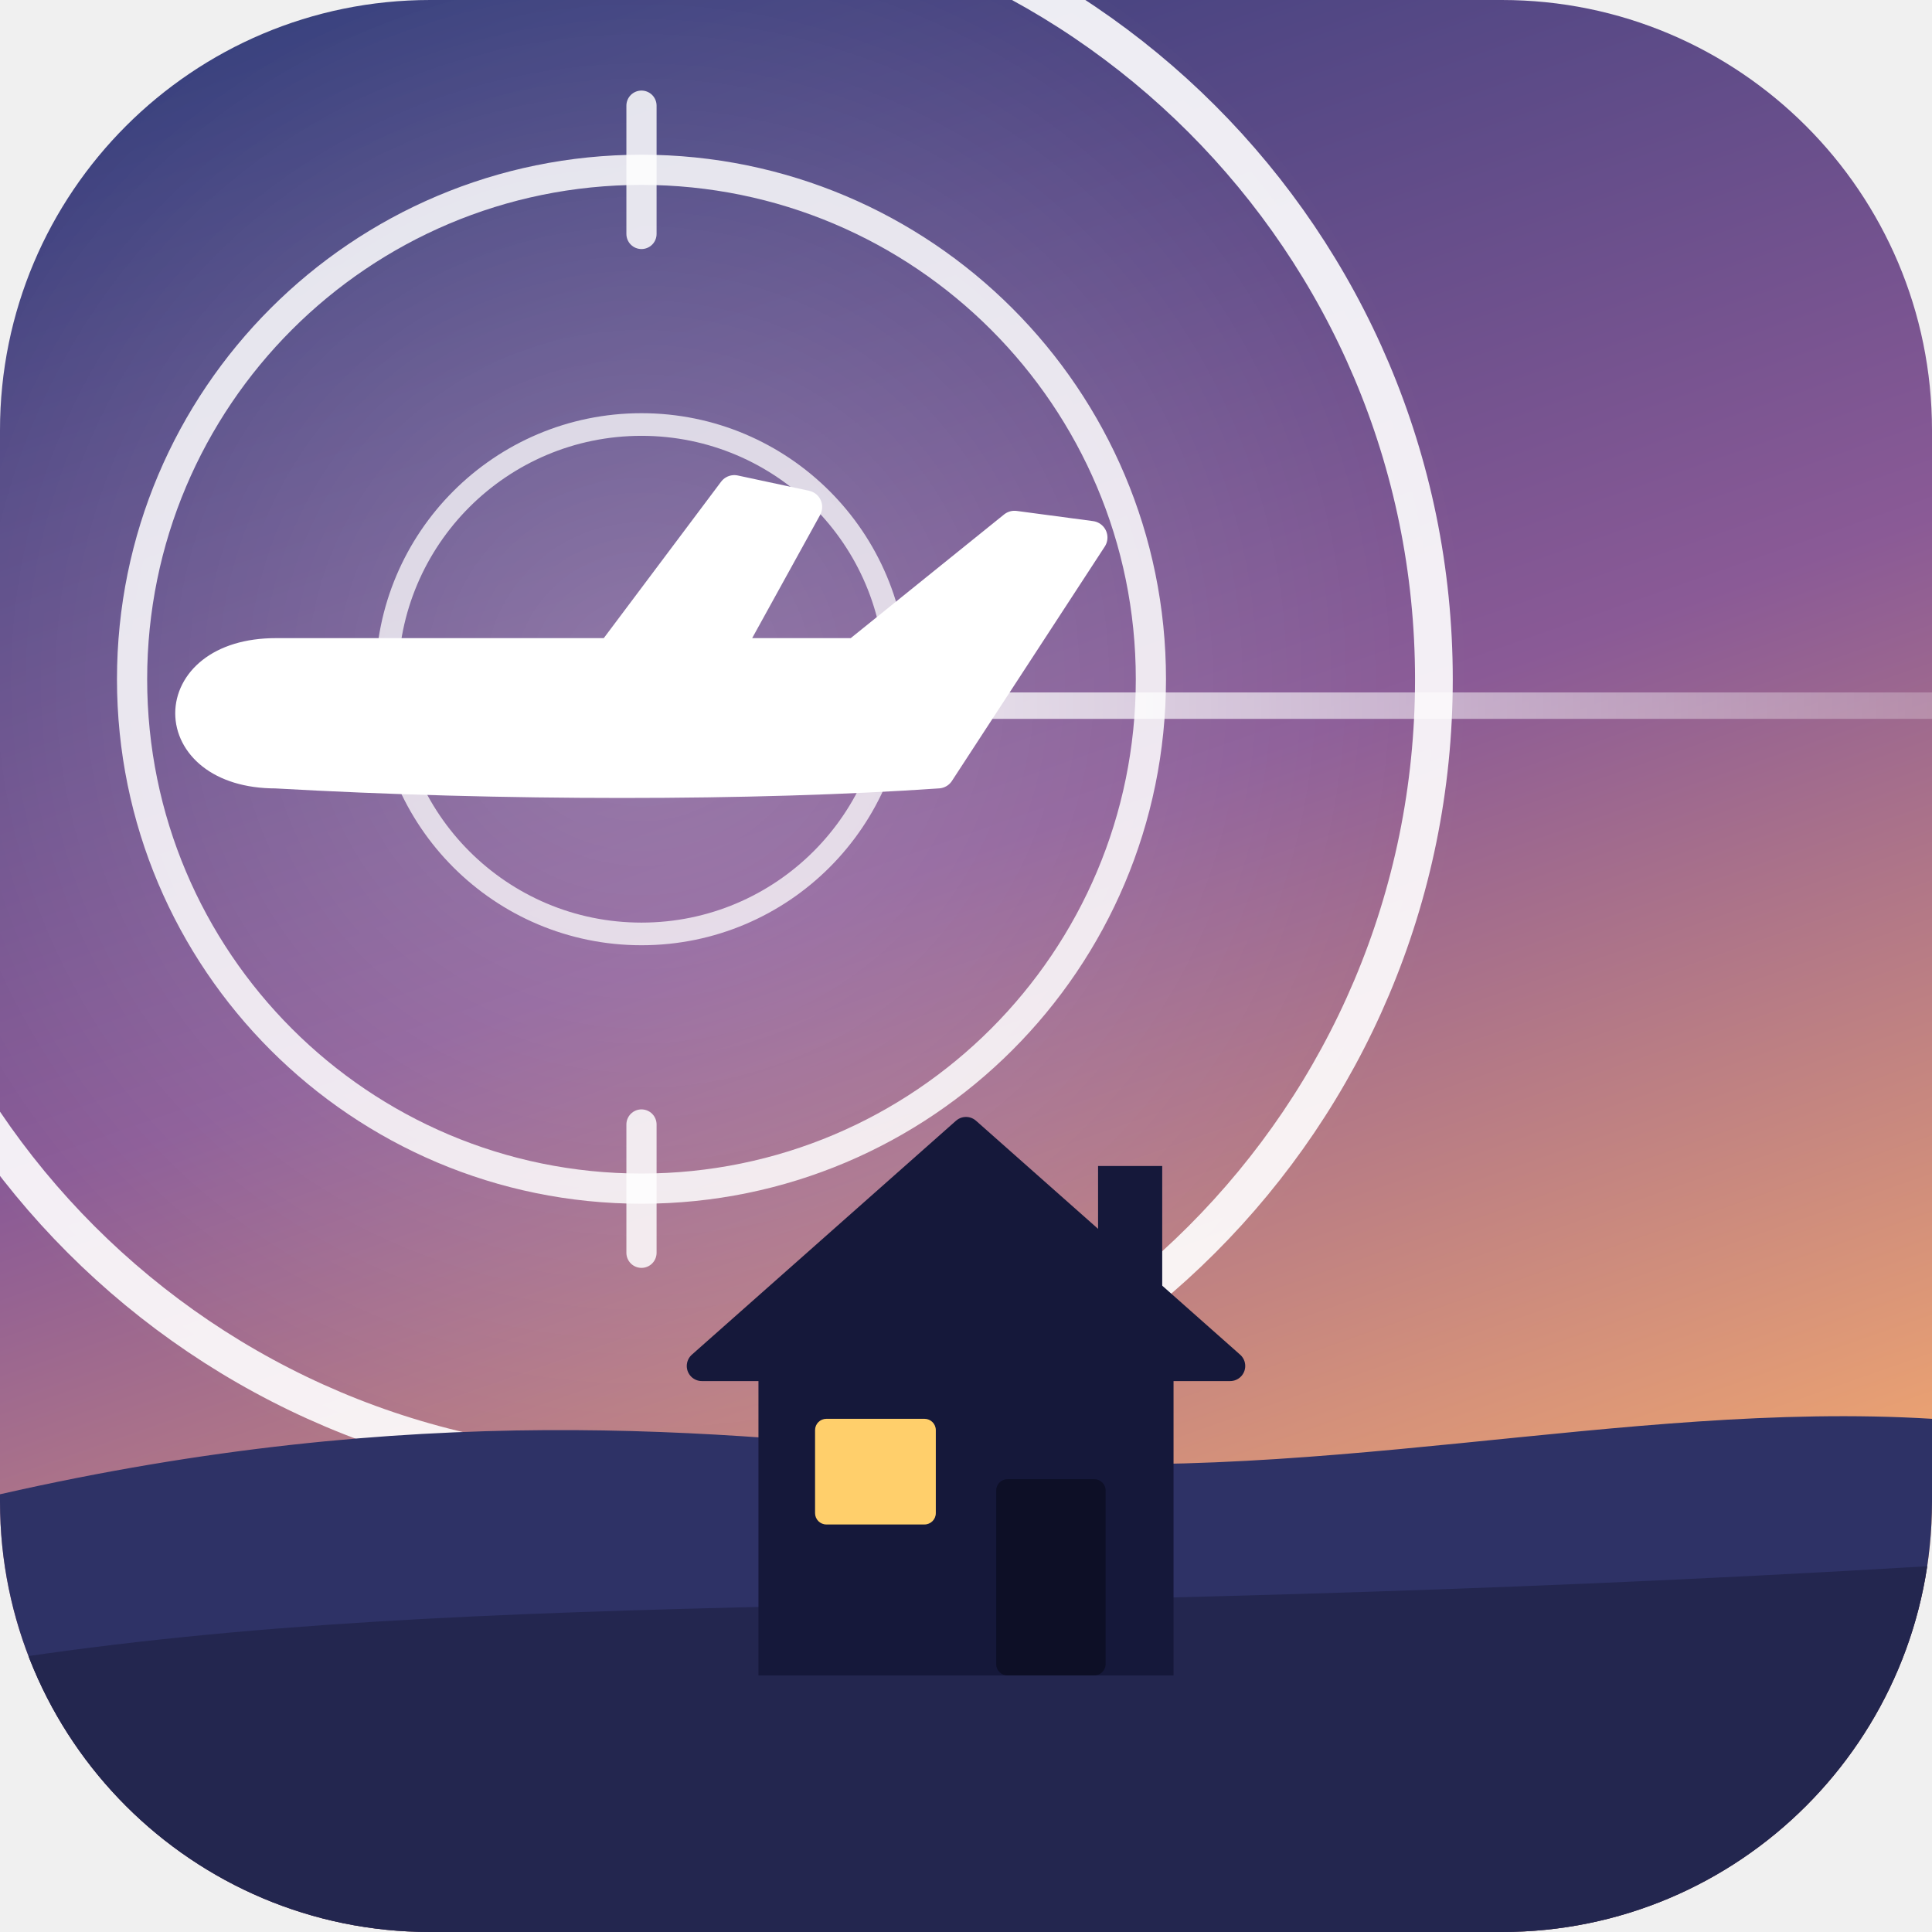
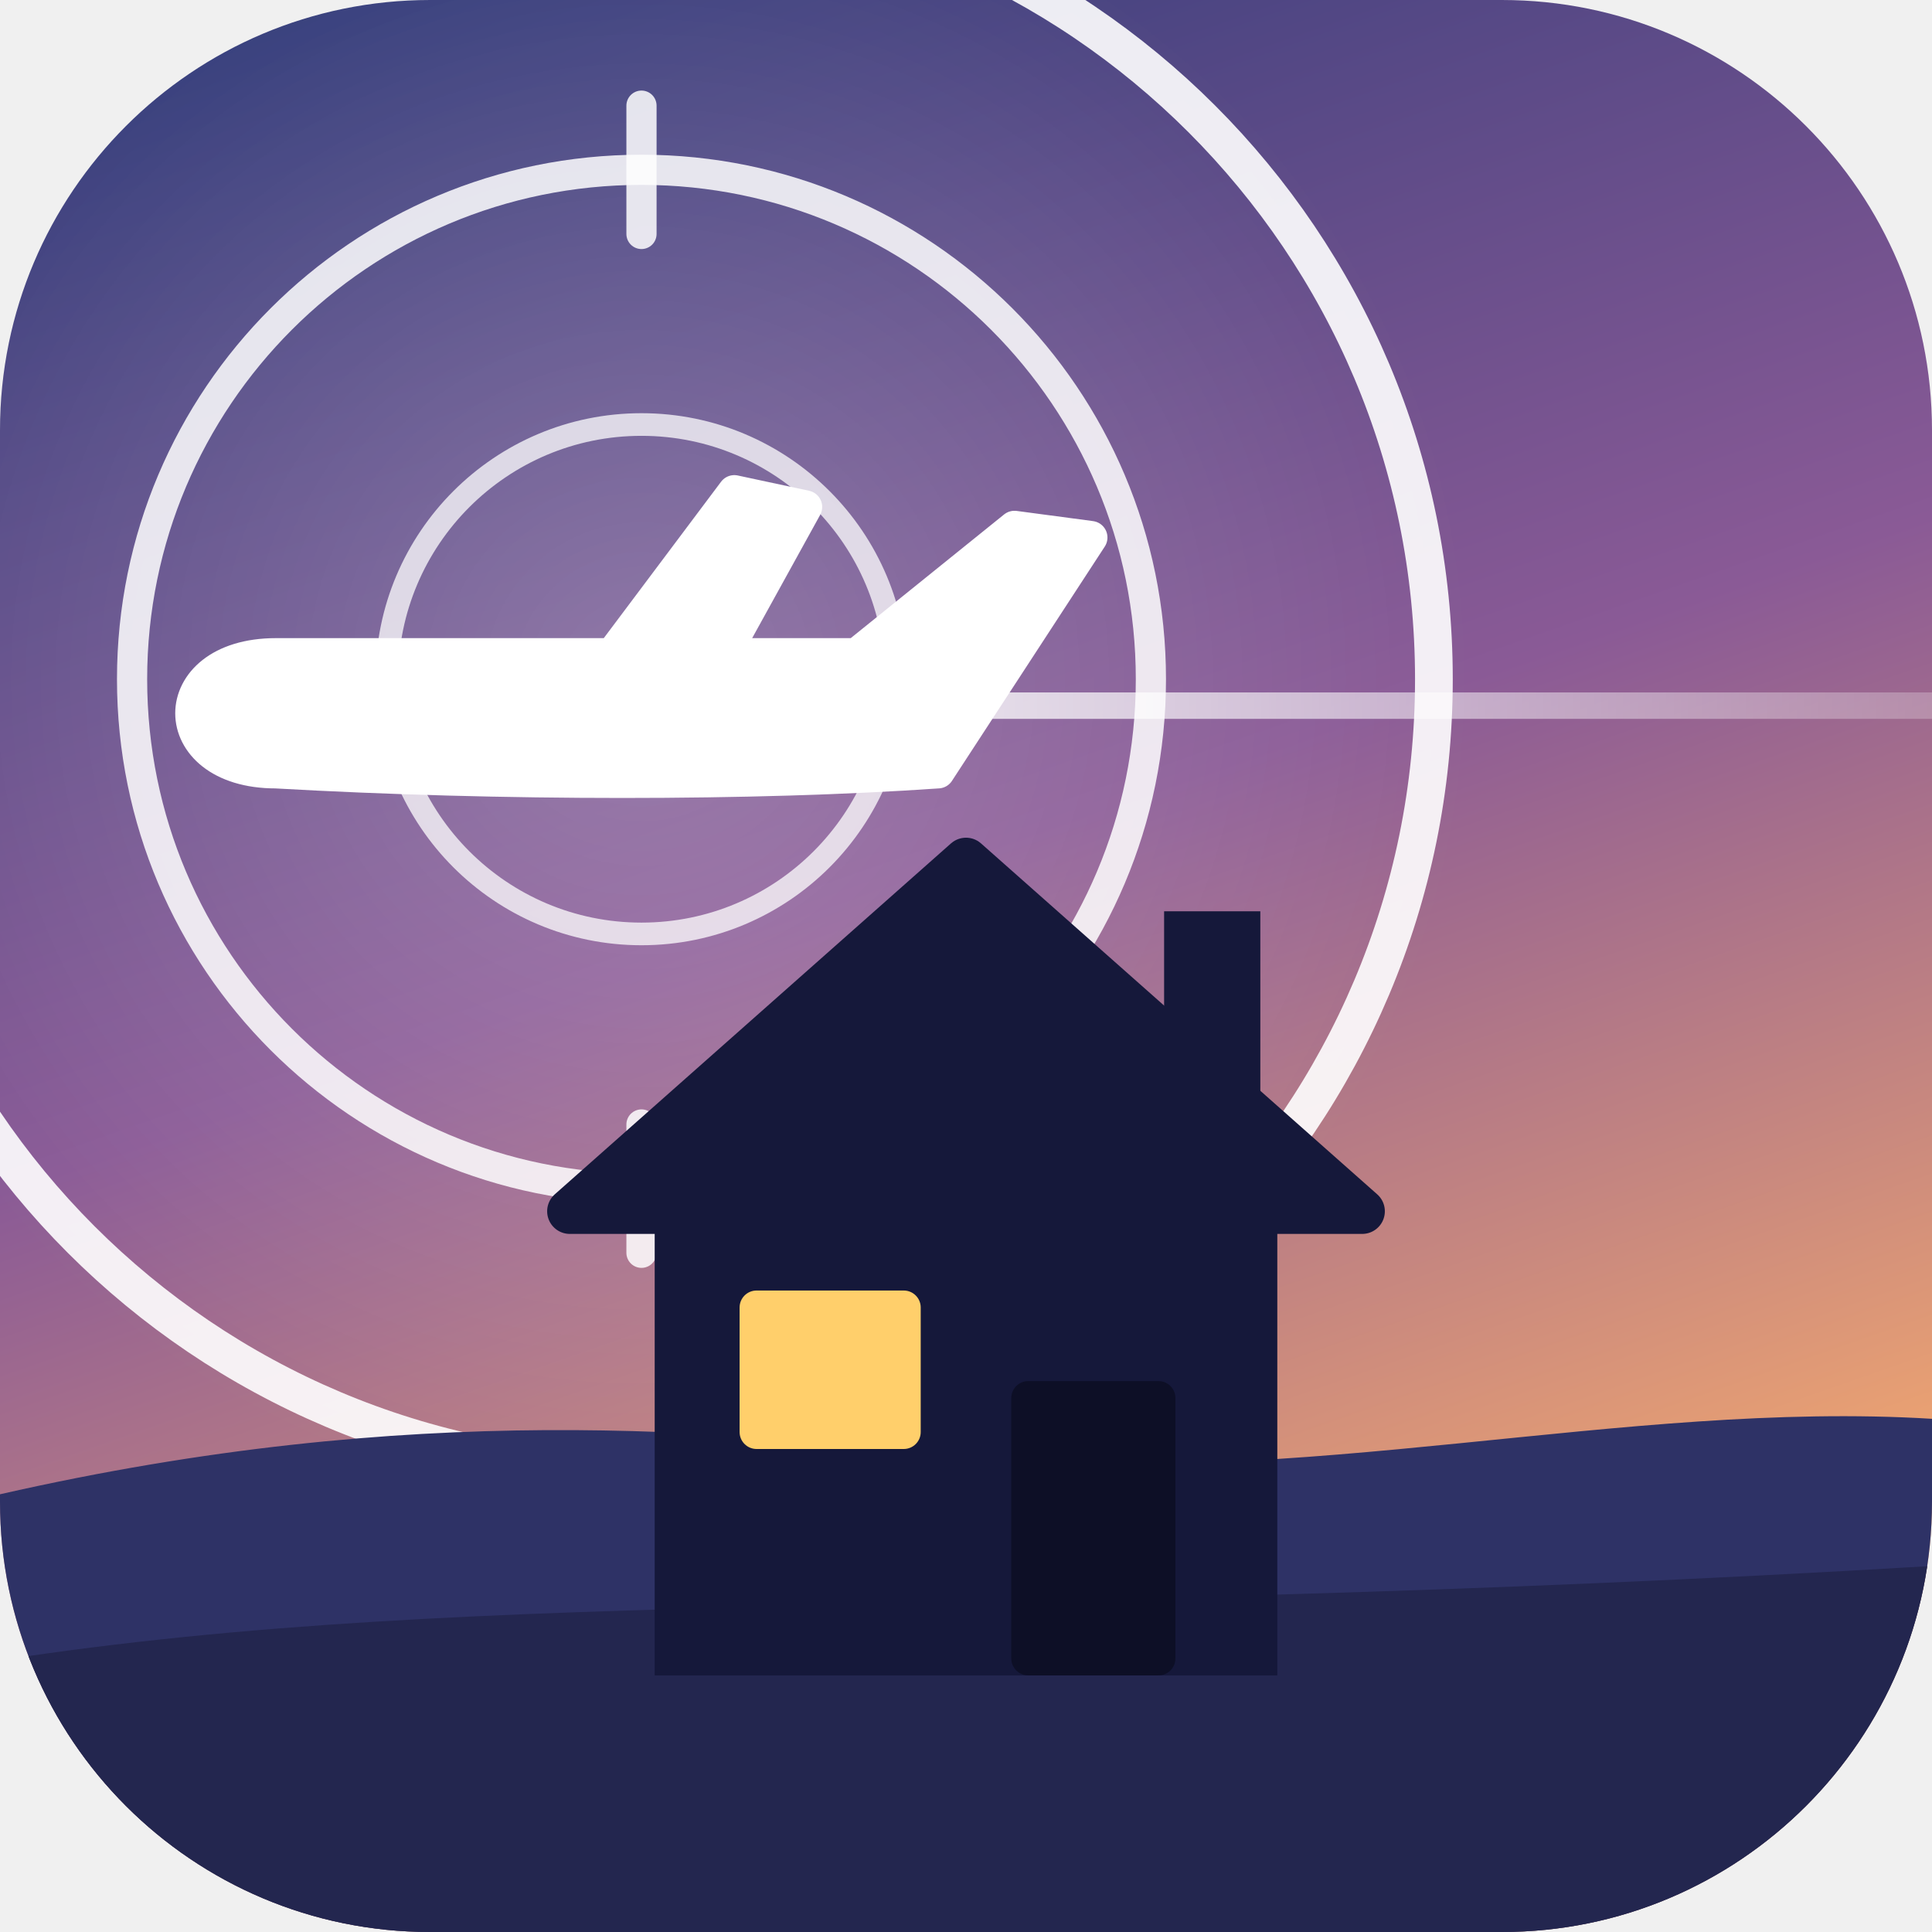
<svg xmlns="http://www.w3.org/2000/svg" viewBox="0 0 1024 1024">
  <defs>
    <linearGradient id="g" x1="0" y1="0" x2="0.35" y2="1">
      <stop offset="0" stop-color="#2b3a78" />
      <stop offset=".55" stop-color="#8a5a96" />
      <stop offset="1" stop-color="#f2a76f" />
    </linearGradient>
    <radialGradient id="glow" cx="340" cy="360" r="440" gradientUnits="userSpaceOnUse">
      <stop offset="0" stop-color="#ffffff" stop-opacity=".22" />
      <stop offset="1" stop-color="#ffffff" stop-opacity="0" />
    </radialGradient>
    <linearGradient id="trail" x1="340" y1="0" x2="1024" y2="0" gradientUnits="userSpaceOnUse">
      <stop offset="0" stop-color="#fff" stop-opacity=".95" />
      <stop offset="1" stop-color="#fff" stop-opacity=".25" />
    </linearGradient>
    <clipPath id="c">
      <rect width="1024" height="1024" rx="228" />
    </clipPath>
  </defs>
  <g clip-path="url(#c)">
    <rect width="1024" height="1024" fill="url(#g)" />
    <circle cx="340" cy="360" r="440" fill="url(#glow)" />
    <circle cx="340" cy="360" r="420" fill="none" stroke="#fff" stroke-width="20" opacity=".9" />
    <circle cx="340" cy="360" r="270" fill="none" stroke="#fff" stroke-width="16" opacity=".85" />
    <circle cx="340" cy="360" r="135" fill="none" stroke="#fff" stroke-width="12" opacity=".75" />
    <line x1="340" y1="56" x2="340" y2="124" stroke="#fff" stroke-width="16" stroke-linecap="round" opacity=".85" />
    <line x1="340" y1="596" x2="340" y2="664" stroke="#fff" stroke-width="16" stroke-linecap="round" opacity=".85" />
    <line x1="490" y1="374" x2="1060" y2="374" stroke="url(#trail)" stroke-width="14" stroke-linecap="round" />
    <path d="M0 792 C 220 742 380 758 512 772 C 690 790 860 742 1024 752 L1024 1024 L0 1024 Z" fill="#2e3266" />
    <path d="M0 880 C 260 840 520 860 1024 830 L1024 1024 L0 1024 Z" fill="#23264f" />
    <g transform="translate(346 374) scale(1.35)">
      <path d="M -148 26 C -192 26 -192 -20 -148 -20 L -16 -20 L 32 -84 L 60 -78 L 28 -20 L 80 -20 L 142 -70 L 172 -66 L 112 26 C 40 31 -60 31 -148 26 Z" fill="#fff" stroke="#fff" stroke-width="13" stroke-linejoin="round" />
    </g>
-     <g>
+     <g transform="translate(512 888) scale(1.5) translate(-512 -888)">
      <rect x="402" y="712" width="220" height="176" fill="#15183a" />
      <path d="M372 724 L512 600 L652 724 Z" fill="#15183a" stroke="#15183a" stroke-width="16" stroke-linejoin="round" />
      <rect x="582" y="618" width="34" height="74" fill="#15183a" />
      <rect x="432" y="752" width="64" height="56" rx="6" fill="#ffcf6b" />
      <rect x="528" y="784" width="58" height="104" rx="6" fill="#0d0f26" />
    </g>
  </g>
</svg>
